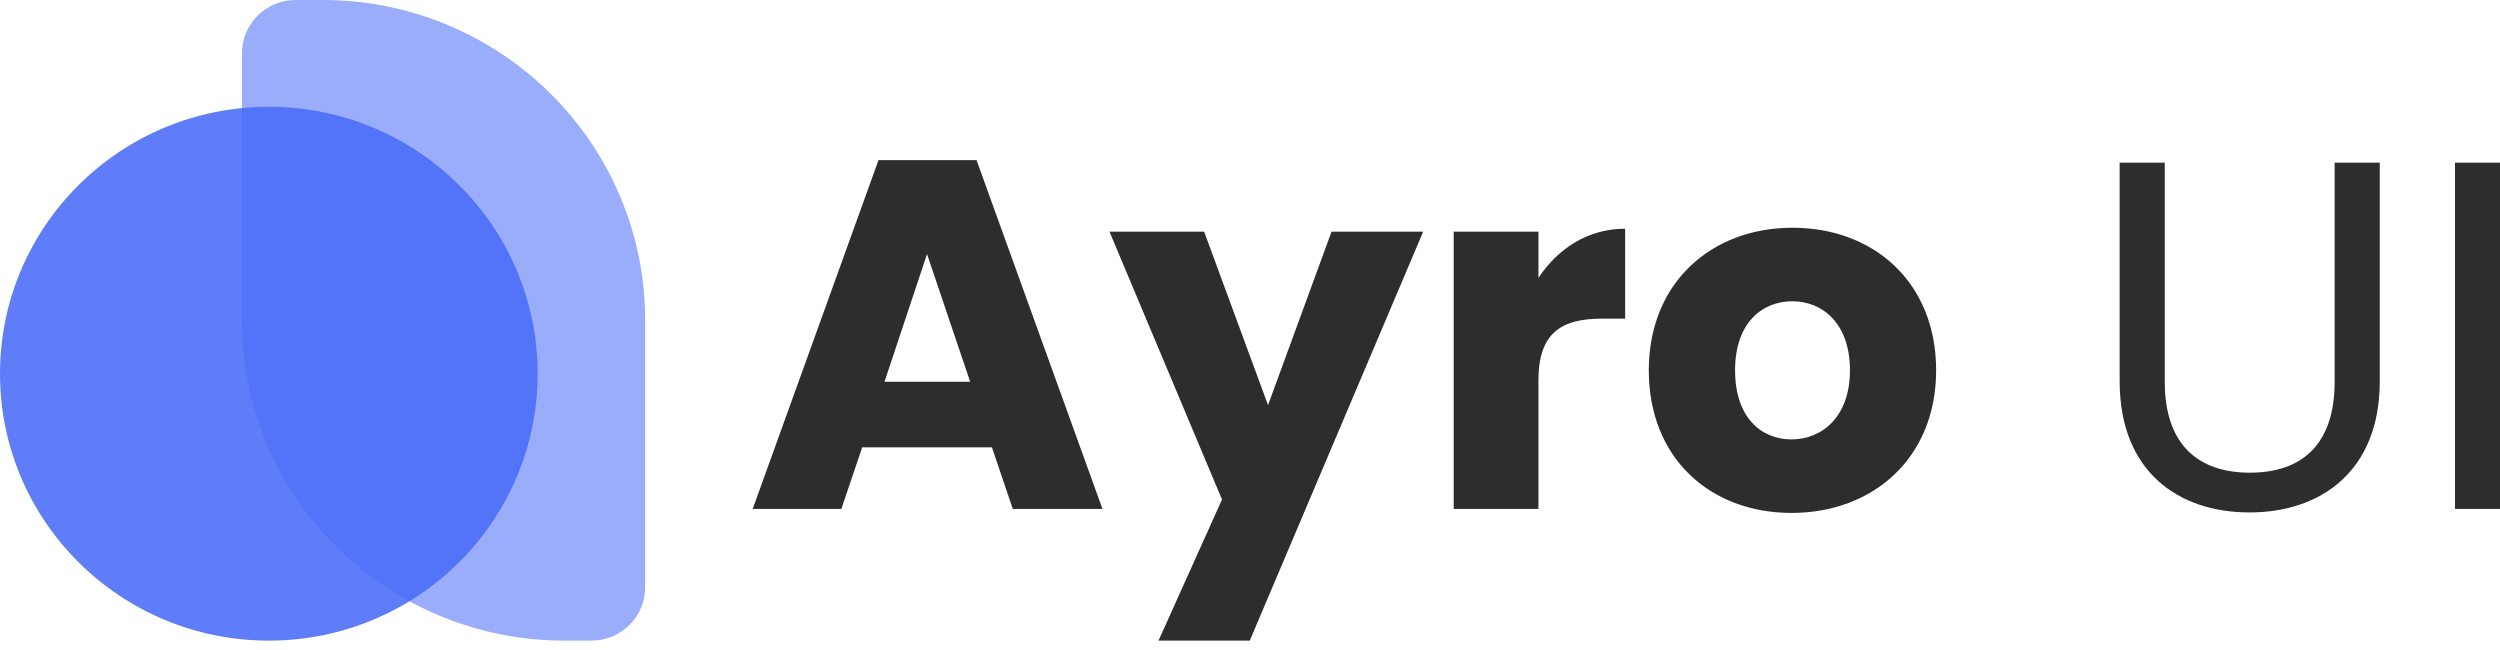
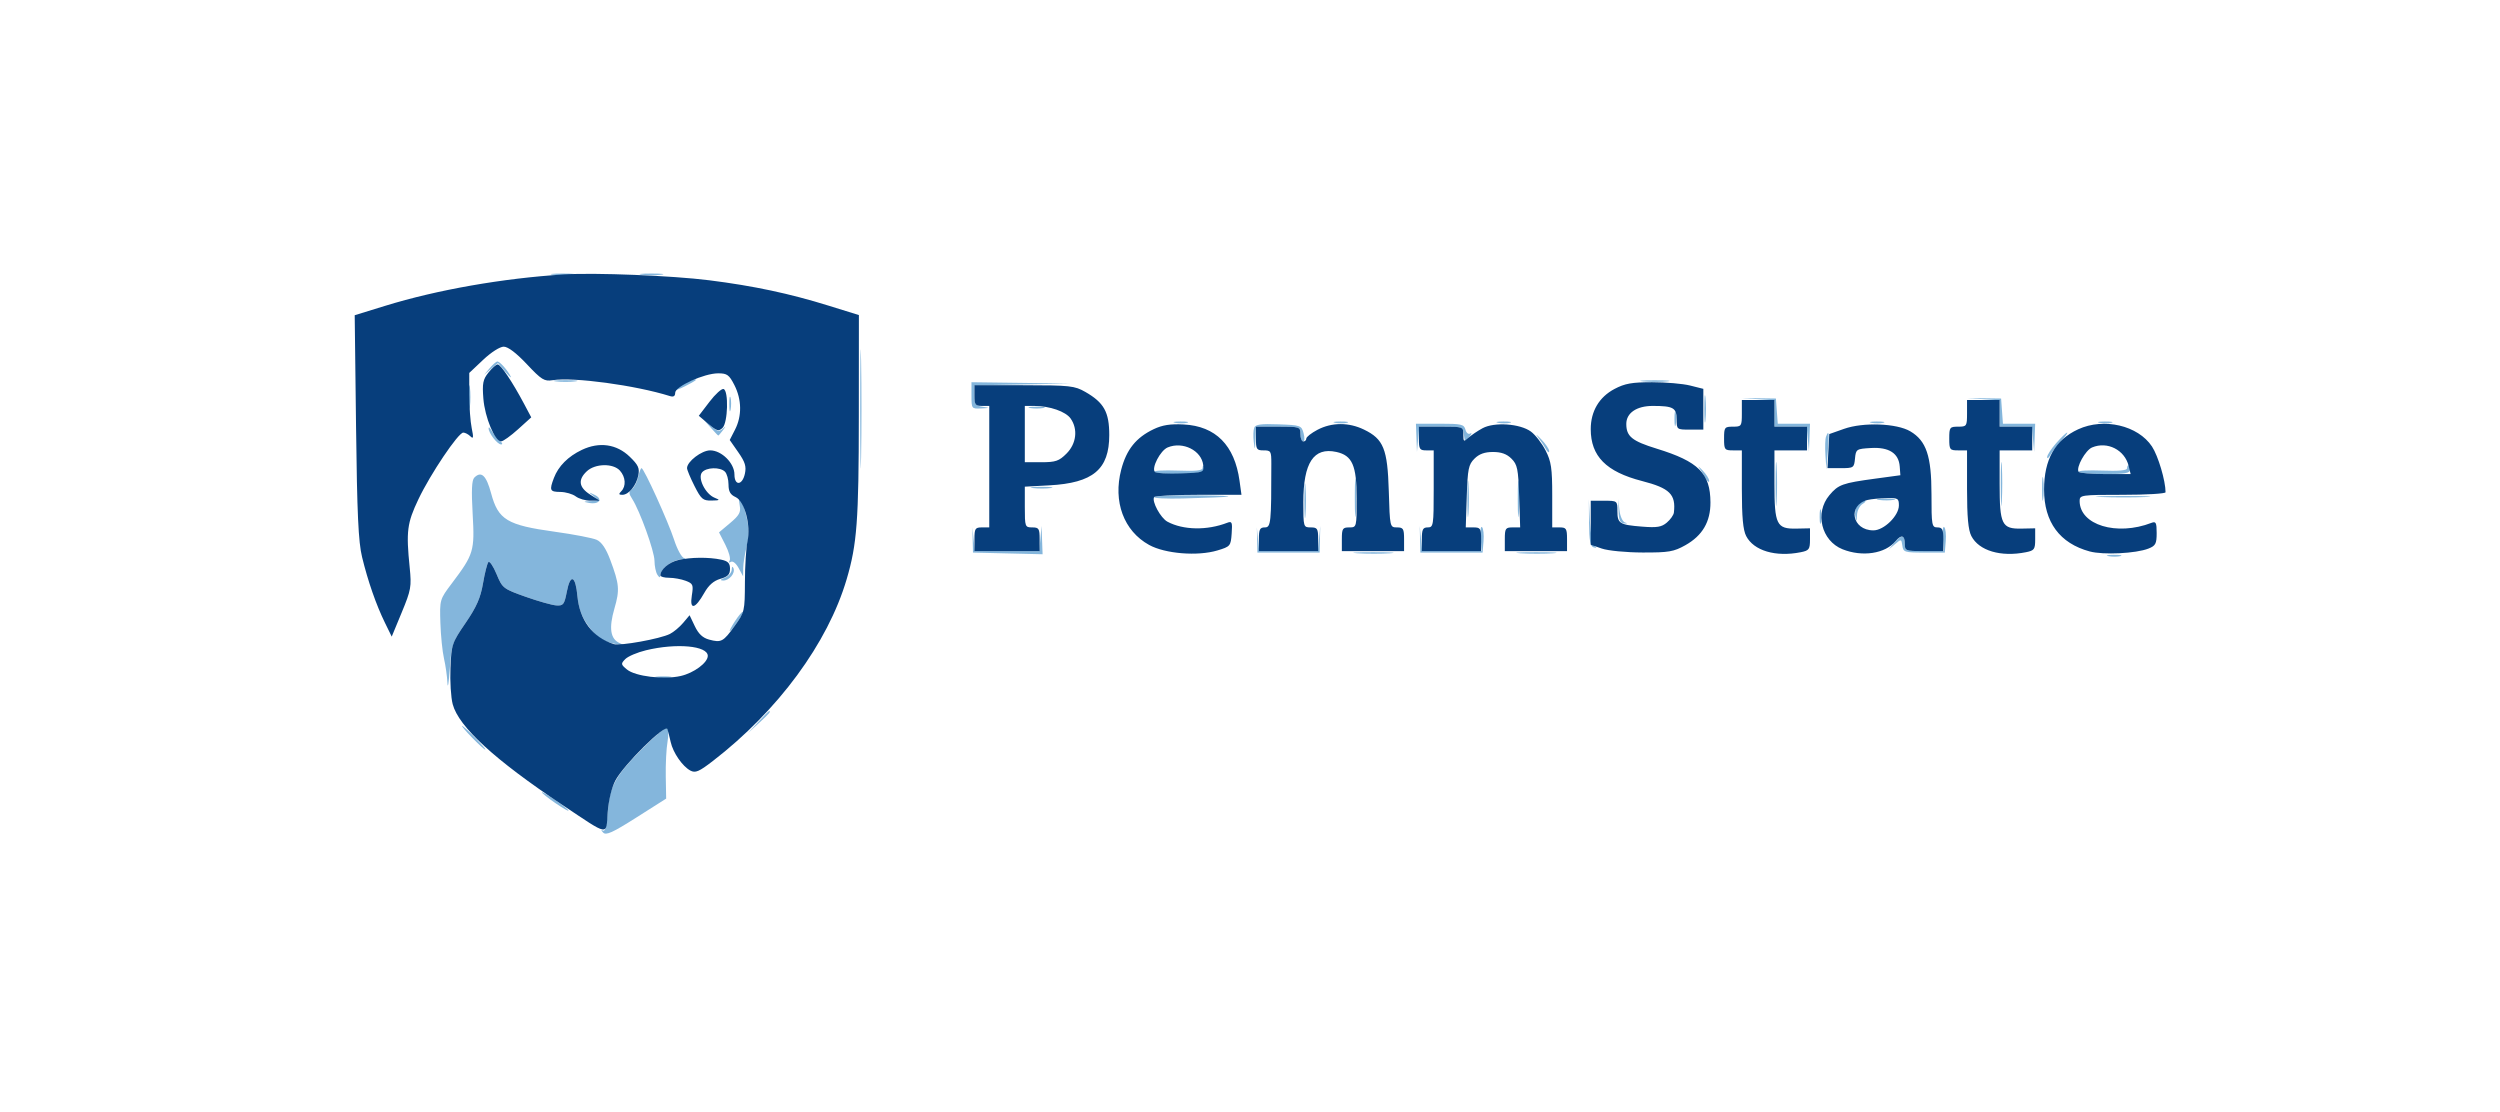
- <svg xmlns="http://www.w3.org/2000/svg" width="200" height="52" viewBox="0 0 200 52" fill="none">
-   <path opacity="0.56" d="M19.355 4.271C19.355 1.911 21.279 0 23.656 0H25.806C40.059 0 51.613 11.473 51.613 25.625V46.979C51.613 49.339 49.688 51.25 47.312 51.25H45.161C30.908 51.25 19.355 39.778 19.355 25.625V4.271Z" fill="#4A6CF7" />
-   <path opacity="0.88" d="M21.505 51.25C33.383 51.25 43.011 41.689 43.011 29.896C43.011 18.102 33.383 8.542 21.505 8.542C9.628 8.542 0 18.102 0 29.896C0 41.689 9.628 51.25 21.505 51.25Z" fill="#4A6CF7" />
-   <path d="M81.023 40.717H88.198L78.124 12.812H70.28L60.215 40.717H67.308L68.976 35.788H79.355L81.023 40.717ZM77.613 30.541H70.76L74.161 20.325L77.613 30.541ZM101.443 32.409L96.332 18.536H88.76L97.76 39.961L92.682 51.25H99.981L113.853 18.536H106.521L101.443 32.409ZM123.076 30.421C123.076 26.605 124.942 25.492 128.155 25.492H130.012V18.298C127.04 18.298 124.62 19.888 123.076 22.233V18.536H116.297V40.717H123.076V30.421ZM154.891 29.626C154.891 22.591 149.904 18.218 143.397 18.218C136.94 18.218 131.903 22.591 131.903 29.626C131.903 36.662 136.825 41.034 143.323 41.034C149.821 41.034 154.891 36.662 154.891 29.626ZM138.806 29.626C138.806 25.85 140.945 24.101 143.397 24.101C145.775 24.101 147.997 25.85 147.997 29.626C147.997 33.363 145.742 35.152 143.323 35.152C140.862 35.152 138.806 33.363 138.806 29.626ZM169.572 30.501C169.572 37.696 174.246 40.995 179.96 40.995C185.665 40.995 190.381 37.696 190.381 30.501V13.011H186.772V30.541C186.772 35.629 184.08 37.815 179.993 37.815C175.914 37.815 173.181 35.629 173.181 30.541V13.011H169.572V30.501ZM196.4 40.717H200V13.011H196.4V40.717Z" fill="#2D2D2D" />
+ <svg xmlns="http://www.w3.org/2000/svg" width="450" height="200" viewBox="0 0 666 375" version="1.1">
+   <path d="M 97.750 92.723 C 99.537 92.945, 102.463 92.945, 104.250 92.723 C 106.037 92.502, 104.575 92.320, 101 92.320 C 97.425 92.320, 95.963 92.502, 97.750 92.723 M 127.750 92.723 C 129.537 92.945, 132.463 92.945, 134.250 92.723 C 136.037 92.502, 134.575 92.320, 131 92.320 C 127.425 92.320, 125.963 92.502, 127.750 92.723 M 201.447 138 C 201.447 155.875, 201.582 163.188, 201.748 154.250 C 201.914 145.313, 201.914 130.688, 201.748 121.750 C 201.582 112.813, 201.447 120.125, 201.447 138 M 76.405 124.250 L 74.500 126.500 76.849 124.505 L 79.198 122.511 81.709 125.505 C 83.090 127.152, 83.877 127.825, 83.458 127 C 82.377 124.873, 79.816 122, 79 122 C 78.620 122, 77.453 123.013, 76.405 124.250 M 69.320 134 C 69.320 137.575, 69.502 139.037, 69.723 137.250 C 69.945 135.463, 69.945 132.537, 69.723 130.750 C 69.502 128.963, 69.320 130.425, 69.320 134 M 98.750 128.723 C 100.537 128.945, 103.463 128.945, 105.250 128.723 C 107.037 128.502, 105.575 128.320, 102 128.320 C 98.425 128.320, 96.963 128.502, 98.750 128.723 M 141.750 129.572 C 137.873 131.675, 138.312 132.401, 142.250 130.399 C 146.020 128.481, 146.687 127.985, 145.417 128.040 C 144.912 128.062, 143.262 128.751, 141.750 129.572 M 465.776 128.733 C 468.128 128.945, 471.728 128.942, 473.776 128.727 C 475.824 128.512, 473.900 128.339, 469.500 128.343 C 465.100 128.346, 463.424 128.522, 465.776 128.733 M 239 133.500 C 239 137.941, 239.043 137.998, 242.250 137.850 C 245.275 137.711, 245.310 137.671, 242.750 137.284 C 240.369 136.923, 240 136.409, 240 133.458 L 240 130.050 256.250 129.748 L 272.500 129.447 255.750 129.223 L 239 129 239 133.500 M 486.336 138 C 486.336 142.125, 486.513 143.813, 486.728 141.750 C 486.944 139.688, 486.944 136.313, 486.728 134.250 C 486.513 132.188, 486.336 133.875, 486.336 138 M 157.252 136.500 C 157.263 138.700, 157.468 139.482, 157.707 138.238 C 157.946 136.994, 157.937 135.194, 157.687 134.238 C 157.437 133.282, 157.241 134.300, 157.252 136.500 M 504.495 134.718 L 510 135.100 510 139.550 L 510 144 515.443 144 L 520.885 144 521.268 148.250 L 521.651 152.500 521.825 147.750 L 522 143 516.557 143 L 511.115 143 510.807 138.750 L 510.500 134.500 504.745 134.418 L 498.990 134.336 504.495 134.718 M 580.495 134.718 L 586 135.100 586 139.550 L 586 144 591.443 144 L 596.885 144 597.268 148.250 L 597.651 152.500 597.825 147.750 L 598 143 592.557 143 L 587.115 143 586.807 138.750 L 586.500 134.500 580.745 134.418 L 574.990 134.336 580.495 134.718 M 258.750 137.706 C 259.988 137.944, 262.012 137.944, 263.250 137.706 C 264.488 137.467, 263.475 137.272, 261 137.272 C 258.525 137.272, 257.512 137.467, 258.750 137.706 M 476.252 141.500 C 476.263 143.700, 476.468 144.482, 476.707 143.238 C 476.946 141.994, 476.937 140.194, 476.687 139.238 C 476.437 138.282, 476.241 139.300, 476.252 141.500 M 150.924 144.250 C 152.258 145.762, 153.440 147, 153.552 147 C 153.664 147, 154.351 146.213, 155.079 145.250 C 156.203 143.764, 156.193 143.688, 155.009 144.743 C 153.879 145.750, 153.128 145.560, 151.057 143.743 L 148.500 141.500 150.924 144.250 M 307.762 142.707 C 309.006 142.946, 310.806 142.937, 311.762 142.687 C 312.718 142.437, 311.700 142.241, 309.500 142.252 C 307.300 142.263, 306.518 142.468, 307.762 142.707 M 361.762 142.707 C 363.006 142.946, 364.806 142.937, 365.762 142.687 C 366.718 142.437, 365.700 142.241, 363.500 142.252 C 361.300 142.263, 360.518 142.468, 361.762 142.707 M 416.762 142.707 C 418.006 142.946, 419.806 142.937, 420.762 142.687 C 421.718 142.437, 420.700 142.241, 418.500 142.252 C 416.300 142.263, 415.518 142.468, 416.762 142.707 M 542.762 142.707 C 544.006 142.946, 545.806 142.937, 546.762 142.687 C 547.718 142.437, 546.700 142.241, 544.500 142.252 C 542.300 142.263, 541.518 142.468, 542.762 142.707 M 619.762 142.707 C 621.006 142.946, 622.806 142.937, 623.762 142.687 C 624.718 142.437, 623.700 142.241, 621.500 142.252 C 619.300 142.263, 618.518 142.468, 619.762 142.707 M 334.414 144.362 C 334.109 145.158, 334.044 147.315, 334.270 149.155 C 334.640 152.172, 334.696 152.083, 334.840 148.250 L 335 144 342.500 144 C 349.833 144, 350 144.056, 350 146.500 C 350 147.875, 350.411 149, 350.914 149 C 351.421 149, 351.501 147.778, 351.095 146.250 C 350.385 143.587, 350.118 143.491, 342.666 143.208 C 336.675 142.980, 334.847 143.236, 334.414 144.362 M 389.175 147.750 L 389.349 152.500 389.732 148.250 L 390.115 144 397.491 144 C 404.737 144, 404.873 144.047, 405.184 146.668 C 405.485 149.207, 405.572 149.246, 407 147.476 C 407.825 146.453, 407.989 145.922, 407.364 146.297 C 406.708 146.690, 406.008 146.137, 405.707 144.989 C 405.242 143.210, 404.331 143, 397.094 143 L 389 143 389.175 147.750 M 76.030 144.527 C 75.983 146.115, 78.977 150, 80.248 150 C 80.872 150, 80.677 149.438, 79.815 148.750 C 78.954 148.063, 77.756 146.600, 77.155 145.500 C 76.553 144.400, 76.047 143.962, 76.030 144.527 M 430.113 147.452 C 431.001 148.578, 432.225 150.400, 432.833 151.500 C 433.441 152.600, 433.953 152.945, 433.970 152.266 C 433.986 151.587, 432.762 149.765, 431.250 148.218 C 429.738 146.670, 429.226 146.325, 430.113 147.452 M 527.409 147.377 C 527.118 148.134, 527.028 150.947, 527.209 153.627 L 527.538 158.500 528.019 152.248 C 528.505 145.932, 528.372 144.868, 527.409 147.377 M 605.104 149.535 C 603.397 151.479, 602.014 153.616, 602.030 154.285 C 602.047 154.953, 602.557 154.600, 603.164 153.500 C 603.771 152.400, 605.417 150.262, 606.821 148.750 C 608.225 147.238, 609.112 146, 608.791 146 C 608.470 146, 606.811 147.591, 605.104 149.535 M 510.382 163.500 C 510.384 170.100, 510.546 172.670, 510.741 169.211 C 510.937 165.752, 510.936 160.352, 510.738 157.211 C 510.540 154.070, 510.380 156.900, 510.382 163.500 M 586.382 163.500 C 586.384 170.100, 586.546 172.670, 586.741 169.211 C 586.937 165.752, 586.936 160.352, 586.738 157.211 C 586.540 154.070, 586.380 156.900, 586.382 163.500 M 484.610 157.951 C 485.221 158.803, 486.219 160.400, 486.830 161.500 C 487.440 162.600, 487.953 162.963, 487.970 162.306 C 487.986 161.649, 486.988 160.052, 485.750 158.757 C 484.512 157.462, 484 157.099, 484.610 157.951 M 317 157.907 C 317 158.821, 314.790 159.062, 308.592 158.823 C 303.968 158.646, 300.394 158.838, 300.651 159.250 C 301.384 160.428, 316.796 160.139, 317.541 158.933 C 317.904 158.347, 317.930 157.597, 317.600 157.267 C 317.270 156.937, 317 157.225, 317 157.907 M 629 158.073 C 629 158.779, 626.115 159.036, 620.592 158.823 C 615.968 158.646, 612.394 158.838, 612.651 159.250 C 612.908 159.662, 616.916 160, 621.559 160 C 628.395 160, 630 159.715, 630 158.500 C 630 157.675, 629.775 157, 629.500 157 C 629.225 157, 629 157.483, 629 158.073 M 126.515 160.931 C 126.161 162.543, 125.242 164.384, 124.473 165.023 C 123.277 166.015, 123.276 166.497, 124.466 168.342 C 127.076 172.388, 132 186.043, 132.015 189.276 C 132.024 191.049, 132.467 193.175, 133 194 C 133.646 195, 133.974 195.083, 133.985 194.250 C 134.011 192.081, 137.890 189.005, 140.750 188.884 C 142.262 188.820, 142.825 188.582, 142 188.354 C 141.175 188.126, 139.668 185.366, 138.652 182.220 C 136.673 176.097, 128.447 158, 127.643 158 C 127.377 158, 126.869 159.319, 126.515 160.931 M 368.370 168 C 368.370 173.775, 368.535 176.137, 368.737 173.250 C 368.939 170.363, 368.939 165.637, 368.737 162.750 C 368.535 159.863, 368.370 162.225, 368.370 168 M 406.365 168.500 C 406.368 174, 406.536 176.122, 406.738 173.216 C 406.941 170.311, 406.939 165.811, 406.734 163.216 C 406.528 160.622, 406.363 163, 406.365 168.500 M 423.365 168.500 C 423.368 174, 423.536 176.122, 423.738 173.216 C 423.941 170.311, 423.939 165.811, 423.734 163.216 C 423.528 160.622, 423.363 163, 423.365 168.500 M 600.320 165 C 600.320 168.575, 600.502 170.037, 600.723 168.250 C 600.945 166.463, 600.945 163.537, 600.723 161.750 C 600.502 159.963, 600.320 161.425, 600.320 165 M 71.207 161.193 C 70.346 162.054, 70.190 165.477, 70.646 173.473 C 71.360 185.964, 71.024 187.080, 63.601 196.912 C 59.538 202.294, 59.509 202.395, 59.753 210.186 C 59.888 214.504, 60.438 219.941, 60.975 222.269 C 61.512 224.596, 62.033 228.300, 62.134 230.500 C 62.235 232.700, 62.592 230.597, 62.929 225.827 C 63.514 217.545, 63.756 216.840, 68.301 210.188 C 71.968 204.821, 73.310 201.763, 74.147 196.861 C 74.744 193.363, 75.562 190.141, 75.964 189.703 C 76.365 189.264, 77.605 191.098, 78.719 193.778 C 80.689 198.519, 80.952 198.724, 88.504 201.405 C 92.772 202.920, 97.443 204.236, 98.882 204.330 C 101.250 204.484, 101.588 204.043, 102.422 199.724 C 103.624 193.503, 105.368 194.205, 106 201.165 C 106.343 204.942, 107.354 207.901, 109.219 210.586 C 112.421 215.195, 114.339 216.522, 119.033 217.378 C 121.768 217.876, 122.032 217.807, 120.280 217.048 C 117.122 215.680, 116.562 212.018, 118.494 205.371 C 120.328 199.063, 120.164 197.187, 117.056 188.878 C 115.656 185.138, 114.169 182.942, 112.527 182.194 C 111.183 181.582, 104.793 180.349, 98.327 179.455 C 82.267 177.234, 79.271 175.425, 76.877 166.500 C 75.248 160.427, 73.556 158.844, 71.207 161.193 M 351.360 169 C 351.360 174.225, 351.529 176.363, 351.735 173.750 C 351.941 171.137, 351.941 166.863, 351.735 164.250 C 351.529 161.637, 351.360 163.775, 351.360 169 M 259.768 164.725 C 261.565 164.947, 264.265 164.943, 265.768 164.715 C 267.271 164.486, 265.800 164.304, 262.500 164.310 C 259.200 164.315, 257.971 164.502, 259.768 164.725 M 111.441 167.445 C 113.309 168.942, 113.272 169.005, 110.441 169.136 C 107.906 169.254, 107.827 169.334, 109.865 169.721 C 113.326 170.377, 114.757 168.450, 111.857 167.037 C 109.614 165.945, 109.594 165.965, 111.441 167.445 M 300.651 167.750 C 300.395 168.162, 304.756 168.381, 310.342 168.236 C 328.725 167.758, 330.728 167.373, 315.809 167.185 C 307.729 167.083, 300.908 167.338, 300.651 167.750 M 620.296 167.744 C 624.583 167.932, 631.333 167.931, 635.296 167.742 C 639.258 167.552, 635.750 167.399, 627.500 167.400 C 619.250 167.401, 616.008 167.556, 620.296 167.744 M 160.796 170.714 C 161.208 172.868, 160.595 173.963, 157.548 176.521 L 153.793 179.674 155.934 183.871 C 157.112 186.180, 157.764 188.573, 157.383 189.189 C 156.973 189.853, 157.141 190.031, 157.798 189.625 C 158.428 189.235, 159.555 190.138, 160.412 191.720 L 161.920 194.500 161.960 191.693 C 161.982 190.149, 162.513 186.848, 163.140 184.358 C 164.007 180.916, 163.991 178.535, 163.072 174.432 C 161.862 169.023, 159.842 165.724, 160.796 170.714 M 545.264 168.718 C 546.784 168.947, 549.034 168.941, 550.264 168.704 C 551.494 168.467, 550.250 168.279, 547.500 168.286 C 544.750 168.294, 543.744 168.488, 545.264 168.718 M 447.425 176.420 C 447.483 182.568, 447.836 184.430, 449 184.746 C 450.060 185.033, 450.147 184.901, 449.298 184.297 C 448.612 183.808, 447.937 180.237, 447.724 175.971 L 447.351 168.500 447.425 176.420 M 457.381 172.492 C 457.472 175.534, 457.921 176.521, 459.270 176.640 C 460.400 176.740, 460.511 176.630, 459.576 176.336 C 458.758 176.078, 457.926 174.249, 457.687 172.188 L 457.262 168.500 457.381 172.492 M 538.046 170.445 C 537.386 171.240, 537.045 172.927, 537.287 174.195 C 537.685 176.275, 537.741 176.236, 537.864 173.800 C 537.939 172.315, 538.788 170.641, 539.750 170.080 C 540.712 169.519, 540.993 169.047, 540.372 169.030 C 539.752 169.014, 538.705 169.650, 538.046 170.445 M 525.252 174.500 C 525.263 176.700, 525.468 177.482, 525.707 176.238 C 525.946 174.994, 525.937 173.194, 525.687 172.238 C 525.437 171.282, 525.241 172.300, 525.252 174.500 M 410.847 181.546 L 411.201 186 401.158 186 L 391.115 186 390.698 181.750 L 390.280 177.500 390.390 182 L 390.500 186.500 401 186.500 L 411.500 186.500 411.818 182.618 C 411.993 180.483, 411.767 178.367, 411.315 177.915 C 410.863 177.463, 410.652 179.097, 410.847 181.546 M 566.847 181.546 L 567.201 186 560.601 186 C 554.227 186, 554 185.914, 554 183.500 C 554 180.403, 552.882 180.325, 550.405 183.250 L 548.500 185.500 550.670 183.668 C 552.797 181.871, 552.846 181.881, 553.170 184.168 C 553.480 186.357, 553.929 186.500, 560.500 186.500 L 567.500 186.500 567.818 182.618 C 567.993 180.483, 567.767 178.367, 567.315 177.915 C 566.863 177.463, 566.652 179.097, 566.847 181.546 M 239.402 182.243 L 239.500 186.500 251.250 186.782 L 263 187.063 262.825 182.282 L 262.651 177.500 262.268 181.750 L 261.885 186 251 186 L 240.115 186 239.709 181.993 L 239.304 177.985 239.402 182.243 M 335.402 182.243 L 335.500 186.500 346 186.500 L 356.500 186.500 356.610 182 L 356.720 177.500 356.302 181.750 L 355.885 186 346 186 L 336.115 186 335.709 181.993 L 335.304 177.985 335.402 182.243 M 369.287 186.740 C 372.469 186.939, 377.419 186.937, 380.287 186.736 C 383.154 186.535, 380.550 186.372, 374.500 186.374 C 368.450 186.376, 366.104 186.541, 369.287 186.740 M 424.287 186.740 C 427.469 186.939, 432.419 186.937, 435.287 186.736 C 438.154 186.535, 435.550 186.372, 429.500 186.374 C 423.450 186.376, 421.104 186.541, 424.287 186.740 M 622.762 187.707 C 624.006 187.946, 625.806 187.937, 626.762 187.687 C 627.718 187.437, 626.700 187.241, 624.500 187.252 C 622.300 187.263, 621.518 187.468, 622.762 187.707 M 158.079 192.282 C 158.036 193.262, 156.988 194.471, 155.750 194.969 C 154.227 195.581, 154.026 195.894, 155.128 195.937 C 157.184 196.017, 159.353 193.476, 158.673 191.784 C 158.354 190.989, 158.128 191.179, 158.079 192.282 M 159.229 209.572 C 157.993 211.457, 157.180 213, 157.423 213 C 158.118 213, 162.261 206.927, 161.847 206.514 C 161.643 206.310, 160.465 207.686, 159.229 209.572 M 132.750 228.706 C 133.988 228.944, 136.012 228.944, 137.250 228.706 C 138.488 228.467, 137.475 228.272, 135 228.272 C 132.525 228.272, 131.512 228.467, 132.750 228.706 M 166.946 243.750 L 163.500 247.500 167.250 244.054 C 170.740 240.846, 171.460 240, 170.696 240 C 170.529 240, 168.842 241.688, 166.946 243.750 M 70.500 249 C 72.648 251.200, 74.631 253, 74.906 253 C 75.181 253, 73.648 251.200, 71.500 249 C 69.352 246.800, 67.369 245, 67.094 245 C 66.819 245, 68.352 246.800, 70.500 249 M 127.780 252.800 C 118.653 262.079, 116.845 265.428, 116.216 274.219 C 115.890 278.775, 115.373 280.752, 114.617 280.330 C 113.914 279.938, 113.940 280.183, 114.689 280.992 C 115.643 282.023, 117.863 281.017, 125.916 275.904 L 135.955 269.531 135.821 262.016 C 135.747 257.882, 136.014 252.634, 136.414 250.353 C 136.814 248.072, 136.739 245.957, 136.247 245.653 C 135.756 245.349, 131.945 248.565, 127.780 252.800 M 94 267.404 C 94 267.679, 96.025 269.297, 98.500 271 C 100.975 272.703, 103 273.871, 103 273.596 C 103 273.321, 100.975 271.703, 98.500 270 C 96.025 268.297, 94 267.129, 94 267.404" stroke="none" fill="#84b6dc" fill-rule="evenodd" />
+   <path d="M 101.500 92.620 C 80.890 93.905, 58.717 97.794, 41.168 103.202 L 30.837 106.386 31.290 143.943 C 31.646 173.532, 32.077 182.879, 33.321 188 C 35.296 196.137, 38.075 204.120, 41.040 210.180 L 43.331 214.860 46.715 206.680 C 49.860 199.077, 50.049 198.006, 49.392 191.500 C 48.161 179.317, 48.513 176.557, 52.331 168.519 C 56.385 159.982, 65.793 146, 67.484 146 C 68.098 146, 69.175 146.563, 69.878 147.250 C 70.913 148.263, 70.998 147.740, 70.328 144.500 C 69.873 142.300, 69.500 137.207, 69.500 133.181 L 69.500 125.863 74.192 121.431 C 76.871 118.900, 79.846 117, 81.127 117 C 82.571 117, 85.353 119.106, 88.935 122.912 C 93.910 128.196, 94.833 128.769, 97.643 128.314 C 104.622 127.183, 125.603 130.028, 137.250 133.684 C 138.438 134.057, 139 133.696, 139 132.562 C 139 130.423, 148.780 126, 153.508 126 C 156.522 126, 157.215 126.502, 158.980 129.960 C 161.478 134.857, 161.560 140.402, 159.202 145 L 157.408 148.500 160.304 152.654 C 162.616 155.970, 163.064 157.433, 162.521 159.904 C 161.649 163.875, 159 164.050, 159 160.136 C 159 156.317, 154.659 152, 150.818 152 C 147.932 152, 143 155.777, 143 157.988 C 143 158.581, 144.133 161.302, 145.517 164.033 C 147.770 168.481, 148.372 168.993, 151.267 168.937 C 154.153 168.880, 154.264 168.778, 152.302 167.988 C 149.189 166.734, 146.499 161.308, 148.060 159.428 C 149.502 157.690, 154.153 157.553, 155.800 159.200 C 156.460 159.860, 157 161.813, 157 163.539 C 157 165.876, 157.609 166.956, 159.382 167.764 C 162.427 169.151, 164.601 177.294, 163.391 182.777 C 162.939 184.825, 162.554 191, 162.535 196.500 C 162.501 206.243, 162.413 206.621, 159.122 211.192 C 155.214 216.620, 154.565 216.970, 150.446 215.864 C 148.303 215.289, 146.865 213.940, 145.626 211.343 L 143.861 207.641 141.681 210.226 C 140.481 211.648, 138.470 213.329, 137.212 213.961 C 133.934 215.609, 120.378 218.061, 118.275 217.388 C 111.113 215.092, 106.740 209.312, 106 201.165 C 105.368 194.205, 103.624 193.503, 102.422 199.724 C 101.588 204.043, 101.250 204.484, 98.882 204.330 C 97.443 204.236, 92.772 202.920, 88.504 201.405 C 80.952 198.724, 80.689 198.519, 78.719 193.778 C 77.605 191.098, 76.365 189.264, 75.964 189.703 C 75.562 190.141, 74.744 193.363, 74.147 196.861 C 73.309 201.769, 71.969 204.821, 68.280 210.218 C 63.669 216.966, 63.488 217.502, 63.156 225.400 C 62.967 229.903, 63.310 235.438, 63.919 237.700 C 65.972 245.325, 78.023 256.378, 101 271.711 C 116.935 282.345, 115.650 282.133, 116.218 274.215 C 116.506 270.213, 117.538 265.884, 118.775 263.500 C 121.515 258.215, 135.755 244.110, 136.377 246.065 C 136.628 246.854, 137.125 248.823, 137.483 250.439 C 138.280 254.043, 141.453 258.637, 144.136 260.073 C 145.809 260.968, 147.038 260.443, 151.732 256.821 C 173.736 239.845, 190.514 217.051, 196.872 195.495 C 200.369 183.642, 200.960 175.719, 200.980 140.418 L 201 106.335 190.750 103.152 C 177.562 99.057, 165.490 96.490, 150.500 94.594 C 138.056 93.020, 111.951 91.969, 101.500 92.620 M 75.966 125.750 C 74.115 128.086, 73.858 129.408, 74.260 134.529 C 74.757 140.848, 78.165 149.029, 80.270 148.959 C 80.947 148.936, 83.507 147.104, 85.960 144.887 L 90.420 140.856 87.995 136.285 C 84.100 128.942, 80.119 123, 79.095 123 C 78.572 123, 77.164 124.237, 75.966 125.750 M 456.013 131.275 C 450.832 134.014, 448 138.807, 448 144.833 C 448 153.963, 453.197 159.223, 465.301 162.342 C 474.681 164.759, 476.781 166.839, 476.062 173 C 475.966 173.825, 474.900 175.339, 473.693 176.365 C 471.901 177.889, 470.376 178.141, 465.354 177.739 C 457.680 177.125, 457 176.693, 457 172.441 C 457 169.029, 456.961 169, 452.500 169 L 448 169 448 176.422 L 448 183.845 451.750 185.144 C 453.825 185.863, 459.967 186.456, 465.500 186.472 C 474.344 186.497, 476.014 186.211, 479.949 184 C 485.702 180.767, 488.436 176.090, 488.402 169.541 C 488.351 159.728, 484.389 155.772, 470.253 151.420 C 461.923 148.855, 460 147.289, 460 143.066 C 460 139.372, 463.487 137, 468.918 137 C 475.881 137, 477 137.638, 477 141.607 C 477 144.962, 477.051 145, 481.500 145 L 486 145 486 138.119 L 486 131.237 481.557 130.119 C 479.114 129.503, 473.334 129, 468.714 129 C 461.904 129, 459.501 129.430, 456.013 131.275 M 240 133.500 C 240 136.567, 240.310 137, 242.500 137 L 245 137 245 157.500 L 245 178 242.500 178 C 240.250 178, 240 178.400, 240 182 L 240 186 251 186 L 262 186 262 182 C 262 178.400, 261.750 178, 259.500 178 C 257.076 178, 257 177.792, 257 171.125 L 257 164.251 265.250 163.806 C 280.033 163.008, 285.500 158.423, 285.500 146.823 C 285.500 139.077, 283.721 135.878, 277.406 132.266 C 273.795 130.202, 272.235 130.032, 256.750 130.016 L 240 130 240 133.500 M 150.572 135.610 L 146.969 140.328 150.234 143.088 C 153.081 145.494, 153.689 145.664, 154.975 144.413 C 156.789 142.649, 157.086 131.893, 155.337 131.292 C 154.698 131.072, 152.553 133.015, 150.572 135.610 M 499 139.500 C 499 143.833, 498.889 144, 496 144 C 493.167 144, 493 144.222, 493 148 C 493 151.778, 493.167 152, 496 152 L 499 152 499 165.050 C 499 174.518, 499.400 178.872, 500.456 180.915 C 503.022 185.877, 510.412 188.068, 518.875 186.375 C 521.703 185.809, 522 185.397, 522 182.029 L 522 178.308 517.420 178.404 C 510.720 178.544, 510 177.080, 510 163.309 L 510 152 515.500 152 L 521 152 521 148 L 521 144 515.500 144 L 510 144 510 139.500 L 510 135 504.500 135 L 499 135 499 139.500 M 575 139.500 C 575 143.833, 574.889 144, 572 144 C 569.167 144, 569 144.222, 569 148 C 569 151.778, 569.167 152, 572 152 L 575 152 575 165.050 C 575 174.518, 575.400 178.872, 576.456 180.915 C 579.022 185.877, 586.412 188.068, 594.875 186.375 C 597.703 185.809, 598 185.397, 598 182.029 L 598 178.308 593.420 178.404 C 586.720 178.544, 586 177.080, 586 163.309 L 586 152 591.500 152 L 597 152 597 148 L 597 144 591.500 144 L 586 144 586 139.500 L 586 135 580.500 135 L 575 135 575 139.500 M 257 146.500 L 257 156 262.577 156 C 267.408 156, 268.545 155.609, 271.077 153.077 C 274.409 149.745, 274.986 144.852, 272.471 141.261 C 270.811 138.893, 265.418 137.014, 260.250 137.006 L 257 137 257 146.500 M 300.500 144.841 C 294.544 147.680, 291.312 151.707, 289.538 158.500 C 286.722 169.280, 290.390 179.188, 298.943 183.910 C 304.354 186.897, 315.319 187.784, 322 185.776 C 326.351 184.468, 326.510 184.279, 326.814 180.080 C 327.092 176.234, 326.920 175.817, 325.314 176.438 C 318.488 179.074, 310.477 178.931, 305.145 176.078 C 302.828 174.838, 299.770 169.181, 300.648 167.760 C 300.907 167.342, 307.644 167, 315.620 167 L 330.123 167 329.464 162.250 C 327.803 150.263, 321.420 143.825, 310.633 143.257 C 306.145 143.021, 303.427 143.446, 300.500 144.841 M 355.750 145.068 C 353.688 146.157, 352 147.487, 352 148.024 C 352 148.561, 351.550 149, 351 149 C 350.450 149, 350 147.875, 350 146.500 C 350 144.056, 349.833 144, 342.500 144 L 335 144 335 148 C 335 151.600, 335.250 152, 337.500 152 C 340.066 152, 340.200 152.223, 340.200 156.500 C 340.200 176.571, 340.054 178, 338 178 C 336.333 178, 336 178.667, 336 182 L 336 186 346 186 L 356 186 356 182 C 356 178.400, 355.750 178, 353.500 178 C 351.029 178, 351 177.902, 351 169.468 C 351 156.138, 354.486 150.850, 362.162 152.535 C 367.519 153.712, 369 157.090, 369 168.135 C 369 177.991, 368.998 178, 366.500 178 C 364.250 178, 364 178.400, 364 182 L 364 186 374.500 186 L 385 186 385 182 C 385 178.446, 384.733 178, 382.603 178 C 380.223 178, 380.203 177.909, 379.842 165.750 C 379.419 151.497, 378.083 148.187, 371.456 144.979 C 366.308 142.487, 360.578 142.519, 355.750 145.068 M 411.502 144.518 C 409.853 145.409, 407.716 146.852, 406.752 147.724 C 405.124 149.197, 405 149.121, 405 146.655 C 405 144.018, 404.950 144, 397.500 144 L 390 144 390 148 C 390 151.600, 390.250 152, 392.500 152 L 395 152 395 165 C 395 177.333, 394.897 178, 393 178 C 391.333 178, 391 178.667, 391 182 L 391 186 401 186 L 411 186 411 182 C 411 178.363, 410.765 178, 408.409 178 L 405.818 178 406.159 167.525 C 406.461 158.242, 406.756 156.795, 408.755 154.798 C 410.340 153.214, 412.195 152.545, 415 152.545 C 417.805 152.545, 419.660 153.214, 421.245 154.798 C 423.244 156.795, 423.539 158.242, 423.841 167.525 L 424.182 178 421.591 178 C 419.235 178, 419 178.363, 419 182 L 419 186 429.500 186 L 440 186 440 182 C 440 178.400, 439.750 178, 437.500 178 L 435 178 435 167.212 C 435 157.996, 434.672 155.782, 432.750 152.020 C 431.512 149.599, 429.281 146.729, 427.791 145.644 C 424.120 142.970, 415.472 142.372, 411.502 144.518 M 533.500 144.733 L 528.500 146.500 528.200 152.250 L 527.900 158 532.387 158 C 536.718 158, 536.884 157.887, 537.187 154.750 C 537.491 151.596, 537.651 151.491, 542.582 151.204 C 548.655 150.849, 551.956 152.973, 552.284 157.446 L 552.500 160.393 544 161.547 C 532.905 163.053, 531.569 163.536, 528.544 167.130 C 523.529 173.090, 525.820 182.511, 532.982 185.376 C 539.656 188.047, 547.375 186.873, 550.872 182.655 C 552.831 180.293, 554 180.608, 554 183.500 C 554 185.910, 554.233 186, 560.500 186 L 567 186 567 182 C 567 178.667, 566.667 178, 565 178 C 563.119 178, 563 177.333, 563 166.816 C 563 153.919, 561.266 148.770, 555.843 145.567 C 551.265 142.862, 539.986 142.442, 533.500 144.733 M 612.500 144.890 C 604.710 148.485, 601 155.055, 601 165.256 C 601 176.214, 606.289 183.377, 616.401 186.113 C 620.976 187.352, 632.031 186.808, 636.250 185.138 C 638.631 184.196, 639 183.495, 639 179.918 C 639 176.392, 638.743 175.885, 637.250 176.462 C 625.503 181.001, 613 177.187, 613 169.066 C 613 167.073, 613.513 167, 627.500 167 C 635.475 167, 642 166.611, 642 166.136 C 642 162.262, 639.502 153.846, 637.417 150.695 C 632.707 143.578, 621.168 140.890, 612.500 144.890 M 107.500 151.835 C 102.851 154.045, 99.573 157.338, 98.067 161.315 C 96.476 165.514, 96.700 165.997, 100.250 166.032 C 102.037 166.049, 104.374 166.724, 105.441 167.532 C 106.509 168.339, 108.759 168.992, 110.441 168.983 L 113.500 168.966 110.250 166.885 C 106.463 164.460, 106.117 161.901, 109.189 159.039 C 112.004 156.416, 118.059 156.302, 120.345 158.829 C 122.289 160.977, 122.493 164.107, 120.800 165.800 C 119.867 166.733, 119.943 167, 121.145 167 C 123.316 167, 125.871 163.900, 126.557 160.434 C 127.038 158, 126.543 156.926, 123.654 154.137 C 119.230 149.865, 113.394 149.033, 107.500 151.835 M 305.209 151.009 C 302.735 152.042, 299.653 157.994, 300.917 159.295 C 301.342 159.732, 305.247 159.957, 309.595 159.795 C 317.368 159.505, 317.495 159.458, 317.219 157 C 316.661 152.034, 310.323 148.872, 305.209 151.009 M 617.209 151.009 C 614.951 151.952, 611.733 157.760, 612.648 159.240 C 612.907 159.658, 616.965 160, 621.667 160 L 630.217 160 629.545 157.250 C 628.222 151.829, 622.352 148.859, 617.209 151.009 M 541.500 168.724 C 534.546 170.433, 536.135 179, 543.406 179 C 546.962 179, 552 174.063, 552 170.577 C 552 168.194, 551.681 168.009, 547.750 168.116 C 545.413 168.180, 542.600 168.453, 541.500 168.724 M 140.049 189.017 C 136.876 189.764, 134 192.224, 134 194.191 C 134 194.636, 135.321 195, 136.935 195 C 138.549 195, 141.080 195.460, 142.559 196.022 C 145.026 196.960, 145.196 197.371, 144.617 200.994 C 143.815 206.010, 145.729 205.605, 148.821 200.104 C 150.285 197.500, 151.989 196.006, 154.229 195.363 C 156.780 194.632, 157.500 193.885, 157.500 191.972 C 157.500 190.056, 156.844 189.379, 154.500 188.878 C 150.348 187.990, 144.158 188.050, 140.049 189.017 M 129.158 219.463 C 126.220 220.173, 123.070 221.514, 122.158 222.442 C 120.612 224.015, 120.652 224.253, 122.738 225.965 C 125.567 228.286, 135.129 229.440, 140.845 228.150 C 145.301 227.145, 150 223.660, 150 221.361 C 150 217.939, 139.434 216.976, 129.158 219.463" stroke="none" fill="#073e7c" fill-rule="evenodd" />
</svg>
